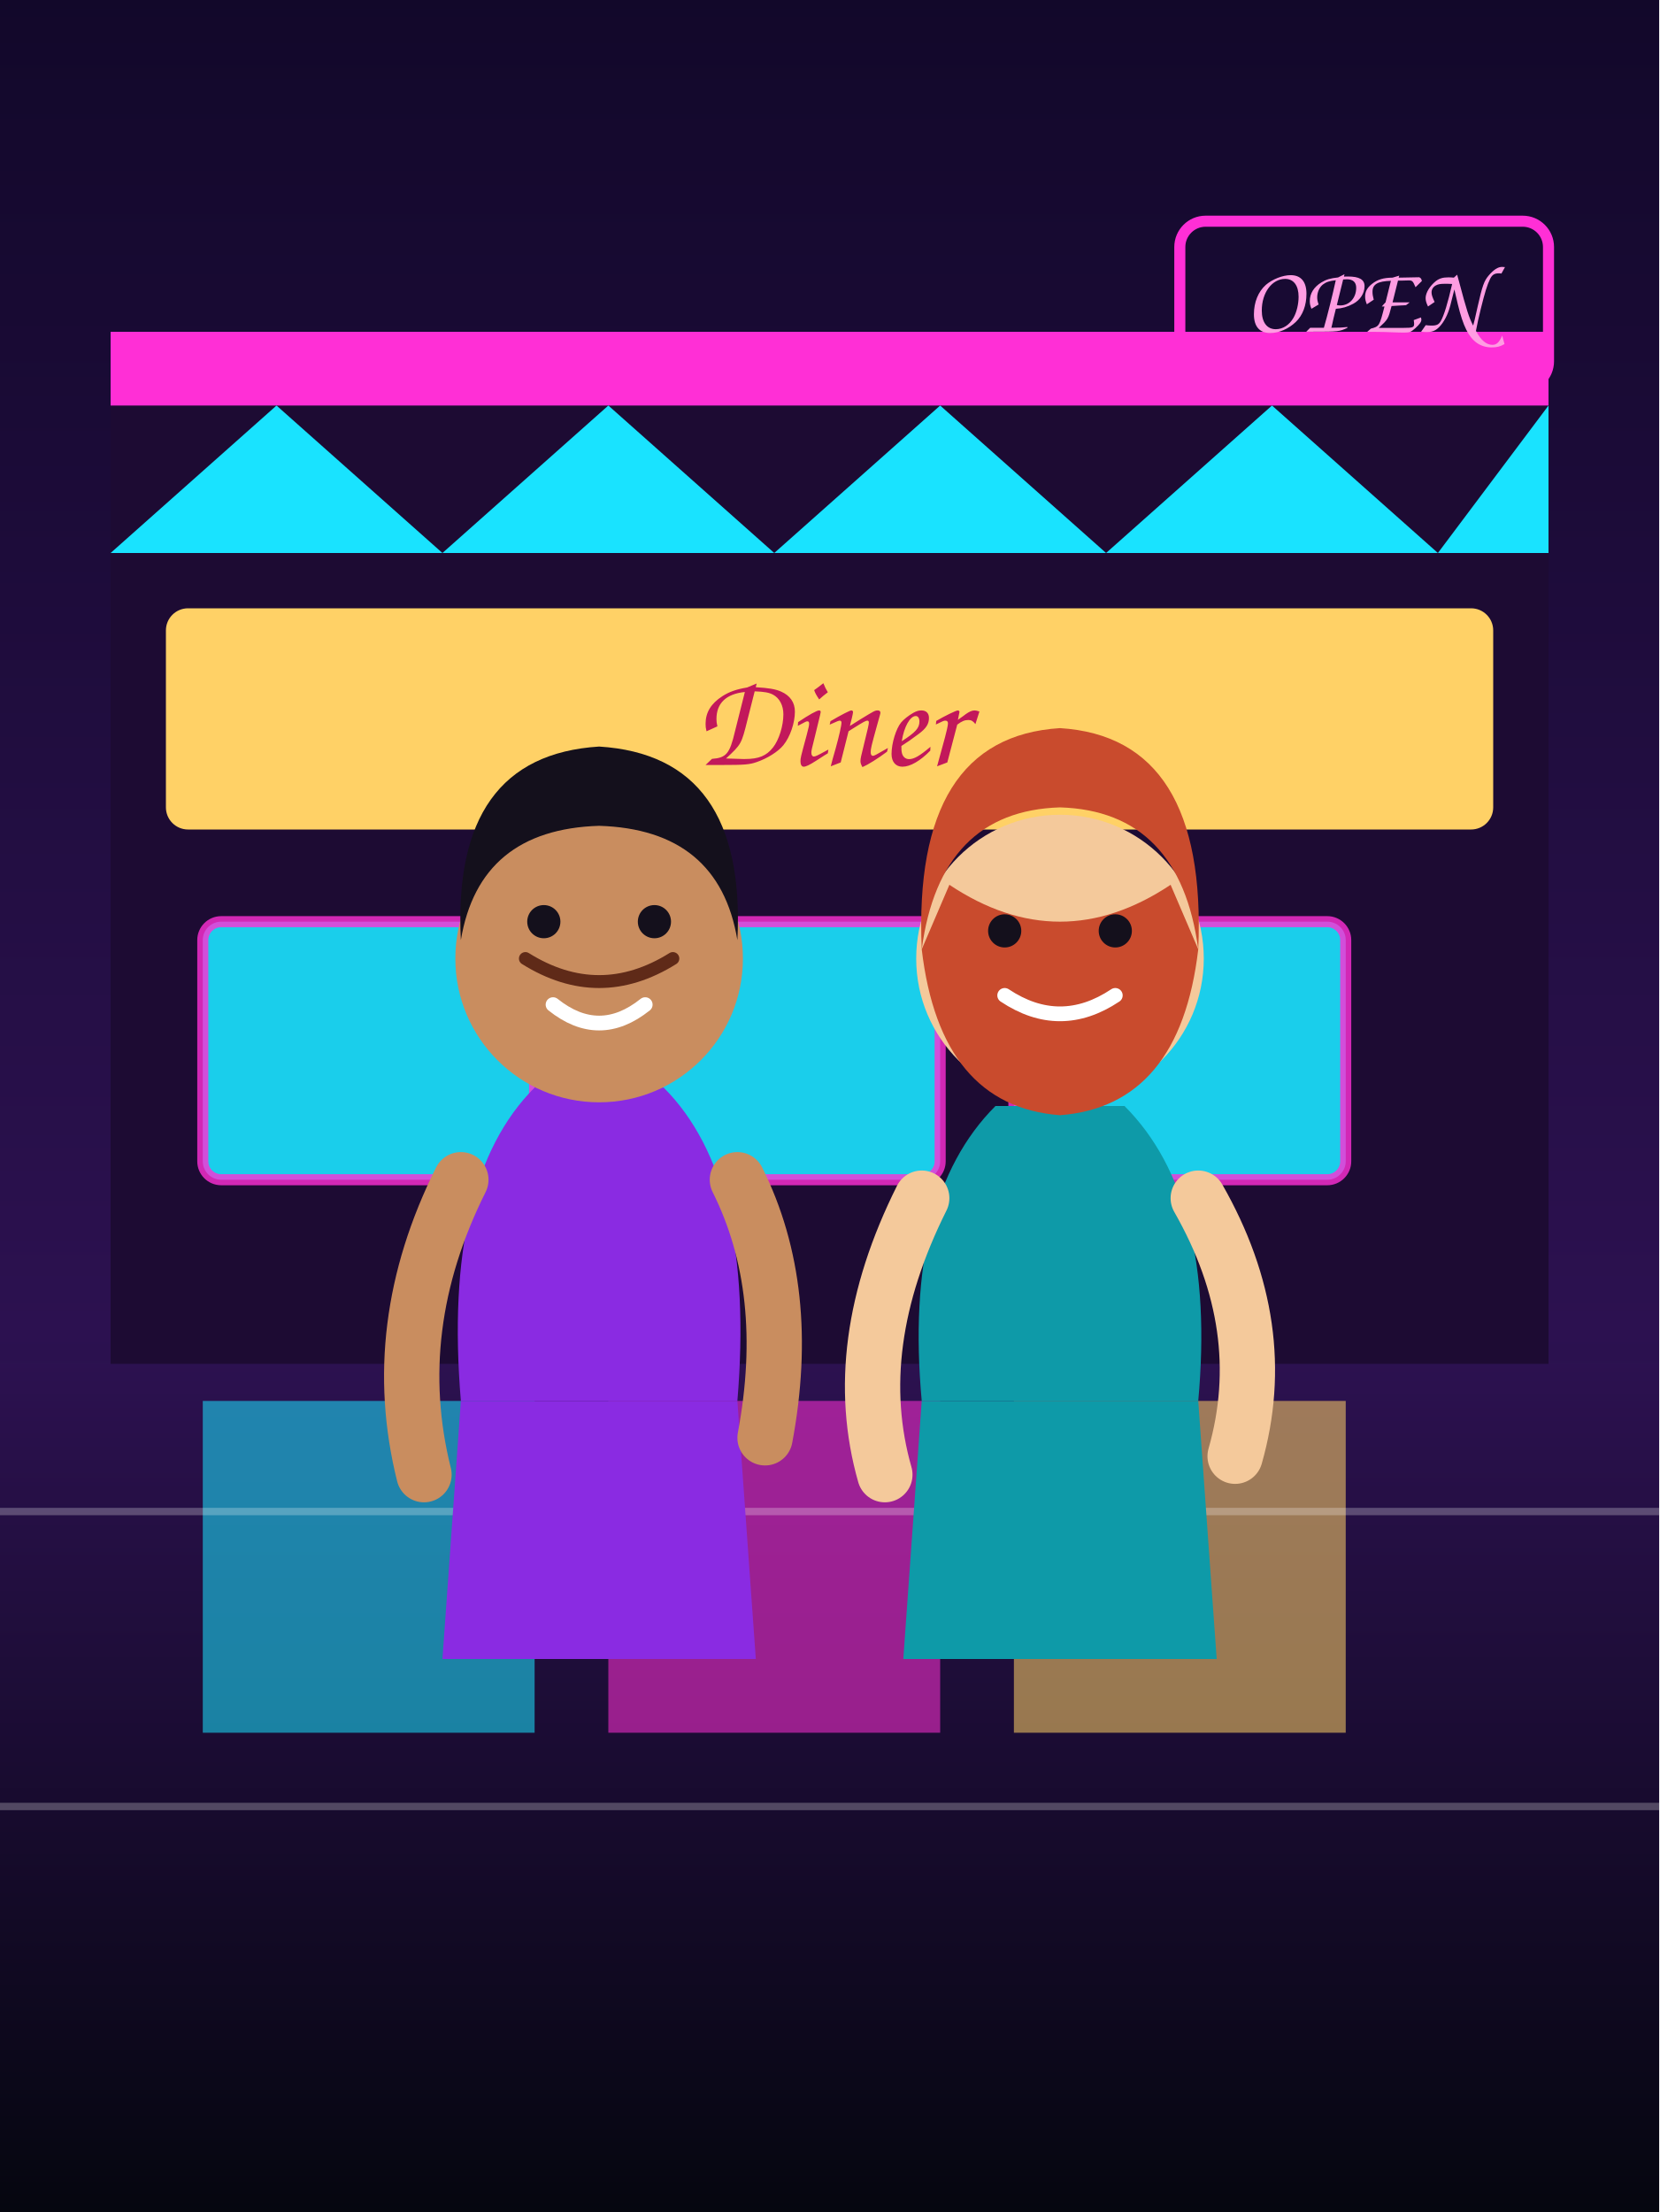
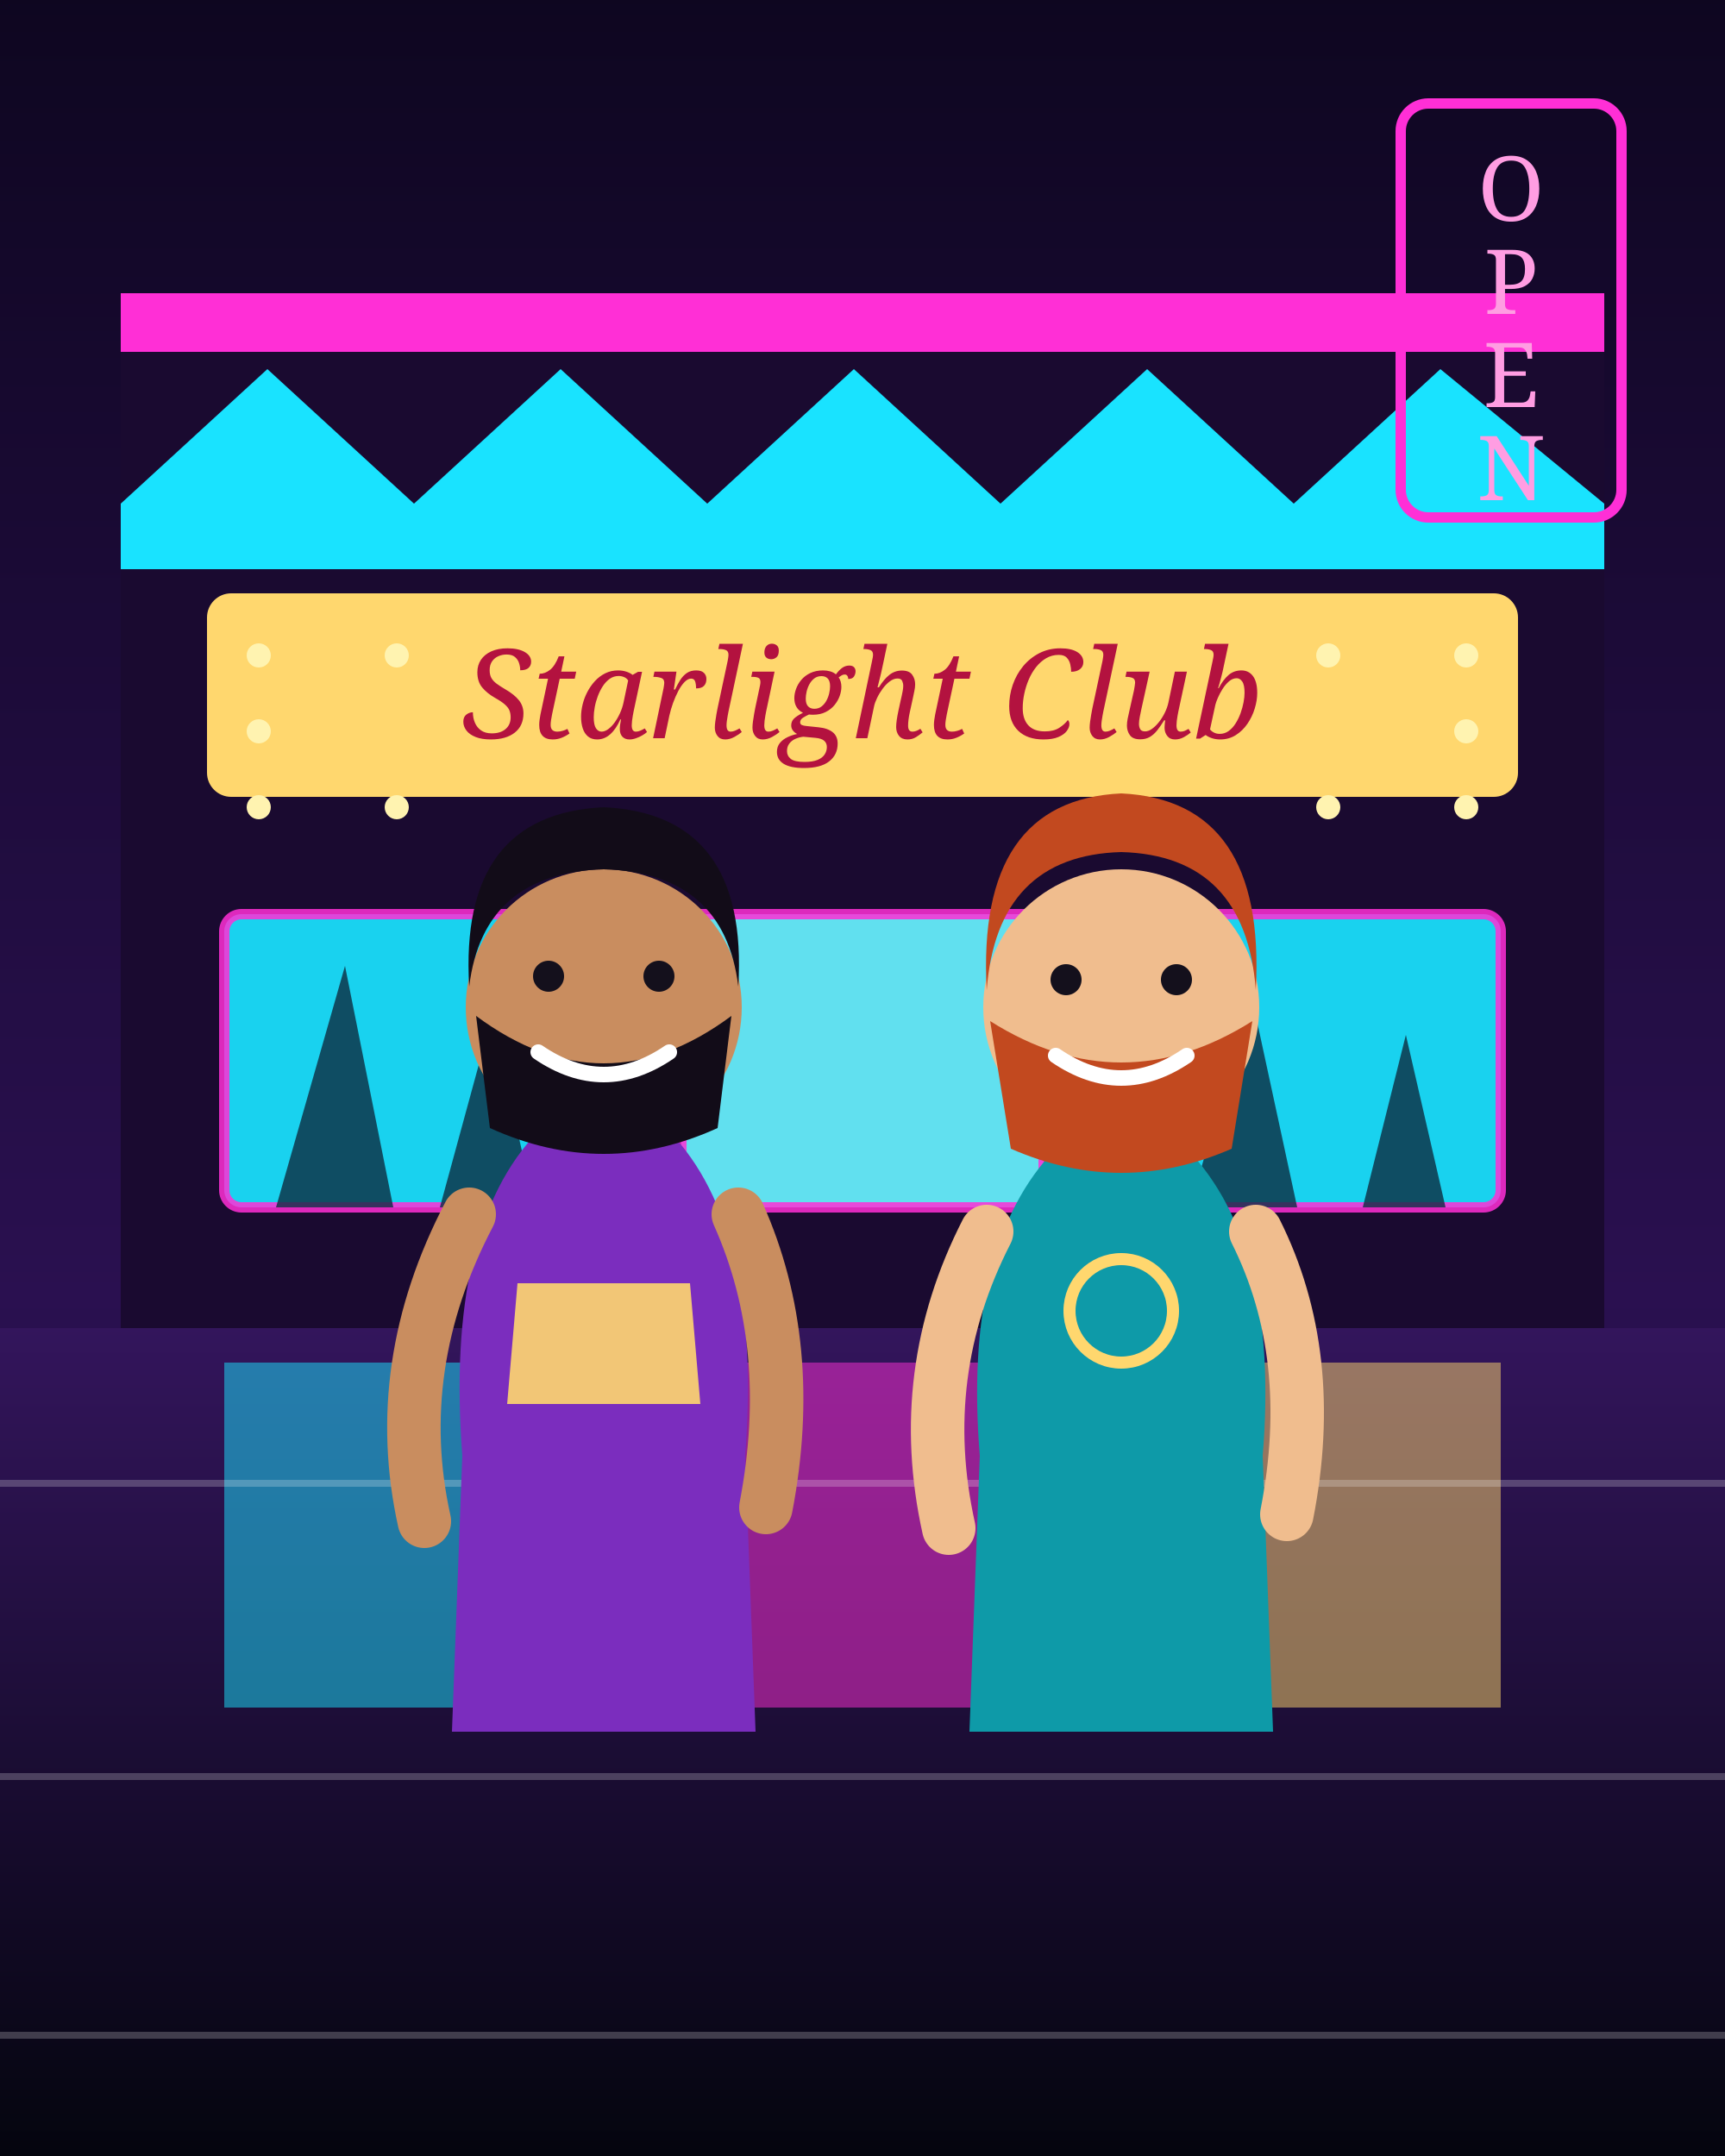
- <svg xmlns="http://www.w3.org/2000/svg" viewBox="0 0 900 1200" width="900" height="1200">
+ <svg xmlns="http://www.w3.org/2000/svg" viewBox="0 0 1000 1250" width="1000" height="1250">
  <defs>
    <linearGradient id="night" x1="0" y1="0" x2="0" y2="1">
-       <stop offset="0" stop-color="#12082a" />
-       <stop offset=".6" stop-color="#2c1150" />
-       <stop offset="1" stop-color="#0a1f33" />
+       <stop offset="0" stop-color="#0e0620" />
+       <stop offset=".6" stop-color="#2a1050" />
+       <stop offset="1" stop-color="#081c30" />
    </linearGradient>
    <linearGradient id="wet" x1="0" y1="0" x2="0" y2="1">
-       <stop offset="0" stop-color="#2c1150" />
-       <stop offset="1" stop-color="#05060f" />
+       <stop offset="0" stop-color="#33155c" />
+       <stop offset="1" stop-color="#04050e" />
    </linearGradient>
  </defs>
-   <rect width="900" height="1200" fill="url(#night)" />
-   <rect x="60" y="180" width="780" height="560" fill="#1d0b33" />
-   <rect x="60" y="180" width="780" height="40" fill="#ff2fd6" />
-   <g>
-     <path d="M60 300 L 150 220 L 240 300 L 330 220 L 420 300 L 510 220 L 600 300 L 690 220 L 780 300 L 840 220 L 840 300 Z" fill="#19e3ff" />
-     <rect x="90" y="330" width="720" height="120" rx="12" fill="#ffd166" />
-     <text x="450" y="415" font-family="cursive" font-size="72" fill="#c2185b" text-anchor="middle">Diner</text>
+   <rect width="1000" height="1250" fill="url(#night)" />
+   <rect x="70" y="170" width="860" height="600" fill="#1a0a30" />
+   <rect x="70" y="170" width="860" height="34" fill="#ff2fd6" />
+   <g fill="#19e3ff">
+     <path d="M70 292 L155 214 L240 292 L325 214 L410 292 L495 214 L580 292 L665 214 L750 292 L835 214 L930 292 L930 330 L70 330 Z" />
  </g>
-   <g fill="#19e3ff" opacity=".9">
-     <rect x="110" y="500" width="180" height="140" rx="10" />
-     <rect x="330" y="500" width="180" height="140" rx="10" />
-     <rect x="550" y="500" width="180" height="140" rx="10" />
-   </g>
-   <g stroke="#ff2fd6" stroke-width="6" fill="none" opacity=".8">
-     <rect x="110" y="500" width="180" height="140" rx="10" />
-     <rect x="330" y="500" width="180" height="140" rx="10" />
-     <rect x="550" y="500" width="180" height="140" rx="10" />
-   </g>
-   <rect y="740" width="900" height="460" fill="url(#wet)" />
-   <g opacity=".55">
-     <rect x="110" y="760" width="180" height="180" fill="#19e3ff" />
-     <rect x="330" y="760" width="180" height="180" fill="#ff2fd6" />
-     <rect x="550" y="760" width="180" height="180" fill="#ffd166" />
-   </g>
-   <g stroke="#ffffff" stroke-width="4" opacity=".25">
-     <line x1="0" y1="820" x2="900" y2="820" />
-     <line x1="0" y1="980" x2="900" y2="980" />
+   <rect x="120" y="344" width="760" height="118" rx="14" fill="#ffd76e" />
+   <text x="500" y="428" font-family="Georgia, serif" font-style="italic" font-size="72" fill="#b3123f" text-anchor="middle">Starlight Club</text>
+   <g fill="#fff3b0">
+     <circle cx="150" cy="380" r="7" />
+     <circle cx="150" cy="424" r="7" />
+     <circle cx="150" cy="468" r="7" />
+     <circle cx="850" cy="380" r="7" />
+     <circle cx="850" cy="424" r="7" />
+     <circle cx="850" cy="468" r="7" />
+     <circle cx="230" cy="380" r="7" />
+     <circle cx="770" cy="380" r="7" />
+     <circle cx="230" cy="468" r="7" />
+     <circle cx="770" cy="468" r="7" />
  </g>
  <g>
-     <path d="M250 760 Q 240 640 290 590 L 360 590 Q 410 640 400 760 Z" fill="#8a2be2" />
-     <path d="M250 760 L 400 760 L 410 900 L 240 900 Z" fill="#8a2be2" />
-     <circle cx="325" cy="520" r="78" fill="#c98d5f" />
-     <path d="M250 510 Q 245 410 325 405 Q 405 410 400 510 Q 390 450 325 448 Q 260 450 250 510Z" fill="#14101c" />
-     <path d="M285 520 Q 325 545 365 520" stroke="#5f2a18" stroke-width="7" fill="none" stroke-linecap="round" />
-     <circle cx="295" cy="500" r="9" fill="#14101c" />
-     <circle cx="355" cy="500" r="9" fill="#14101c" />
-     <path d="M300 545 Q 325 565 350 545" stroke="#fff" stroke-width="8" fill="none" stroke-linecap="round" />
-     <path d="M250 640 Q 210 720 230 800" stroke="#c98d5f" stroke-width="30" fill="none" stroke-linecap="round" />
-     <path d="M400 640 Q 430 700 415 780" stroke="#c98d5f" stroke-width="30" fill="none" stroke-linecap="round" />
+     <rect x="130" y="530" width="210" height="170" rx="10" fill="#19e3ff" opacity=".92" />
+     <rect x="395" y="530" width="210" height="170" rx="10" fill="#67f2ff" opacity=".92" />
+     <rect x="660" y="530" width="210" height="170" rx="10" fill="#19e3ff" opacity=".92" />
+     <g stroke="#ff2fd6" stroke-width="6" fill="none" opacity=".85">
+       <rect x="130" y="530" width="210" height="170" rx="10" />
+       <rect x="395" y="530" width="210" height="170" rx="10" />
+       <rect x="660" y="530" width="210" height="170" rx="10" />
+     </g>
+     <g fill="#0d2c40" opacity=".8">
+       <path d="M160 700 L200 560 L228 700 Z" />
+       <path d="M255 700 L285 590 L310 700 Z" />
+       <path d="M690 700 L725 575 L752 700 Z" />
+       <path d="M790 700 L815 600 L838 700 Z" />
+     </g>
  </g>
  <g>
-     <path d="M500 760 Q 490 650 540 600 L 610 600 Q 660 650 650 760 Z" fill="#0e9aa8" />
-     <path d="M500 760 L 650 760 L 660 900 L 490 900 Z" fill="#0e9aa8" />
-     <circle cx="575" cy="520" r="78" fill="#f4c99b" />
-     <path d="M500 515 Q 495 400 575 395 Q 655 400 650 515 Q 640 440 575 438 Q 510 440 500 515Z" fill="#c94b2d" />
-     <path d="M500 515 Q 510 600 575 605 Q 640 600 650 515 L 635 480 Q 575 520 515 480 Z" fill="#c94b2d" />
-     <circle cx="545" cy="505" r="9" fill="#14101c" />
-     <circle cx="605" cy="505" r="9" fill="#14101c" />
-     <path d="M545 540 Q 575 560 605 540" stroke="#fff" stroke-width="8" fill="none" stroke-linecap="round" />
-     <path d="M500 650 Q 460 730 480 800" stroke="#f4c99b" stroke-width="30" fill="none" stroke-linecap="round" />
-     <path d="M650 650 Q 690 720 670 790" stroke="#f4c99b" stroke-width="30" fill="none" stroke-linecap="round" />
+     <rect x="812" y="60" width="128" height="240" rx="16" fill="none" stroke="#ff2fd6" stroke-width="6" />
+     <text x="876" y="128" font-family="Georgia, serif" font-size="52" fill="#ff9de2" text-anchor="middle">O</text>
+     <text x="876" y="182" font-family="Georgia, serif" font-size="52" fill="#ff9de2" text-anchor="middle">P</text>
+     <text x="876" y="236" font-family="Georgia, serif" font-size="52" fill="#ff9de2" text-anchor="middle">E</text>
+     <text x="876" y="290" font-family="Georgia, serif" font-size="52" fill="#ff9de2" text-anchor="middle">N</text>
  </g>
-   <g>
-     <rect x="640" y="120" width="200" height="90" rx="14" fill="none" stroke="#ff2fd6" stroke-width="6" />
-     <text x="740" y="180" font-family="cursive" font-size="52" fill="#ff9de2" text-anchor="middle">OPEN</text>
+   <rect y="770" width="1000" height="480" fill="url(#wet)" />
+   <g opacity=".5">
+     <rect x="130" y="790" width="210" height="200" fill="#19e3ff" />
+     <rect x="395" y="790" width="210" height="200" fill="#ff2fd6" />
+     <rect x="660" y="790" width="210" height="200" fill="#ffd76e" />
+   </g>
+   <g stroke="#ffffff" stroke-width="4" opacity=".22">
+     <line x1="0" y1="860" x2="1000" y2="860" />
+     <line x1="0" y1="1030" x2="1000" y2="1030" />
+     <line x1="0" y1="1180" x2="1000" y2="1180" />
+   </g>
+   <g transform="translate(0 44)">
+     <path d="M268 800 Q258 668 312 612 L388 612 Q442 668 432 800 L438 960 L262 960 Z" fill="#7b2dbe" />
+     <circle cx="350" cy="540" r="80" fill="#c98d5f" />
+     <path d="M272 528 Q266 428 350 424 Q434 428 428 528 Q420 462 350 460 Q280 462 272 528 Z" fill="#120c18" />
+     <path d="M276 545 Q350 600 424 545 L416 610 Q350 640 284 610 Z" fill="#120c18" />
+     <circle cx="318" cy="522" r="9" fill="#14101c" />
+     <circle cx="382" cy="522" r="9" fill="#14101c" />
+     <path d="M312 566 Q350 592 388 566" stroke="#ffffff" stroke-width="9" fill="none" stroke-linecap="round" />
+     <path d="M272 660 Q226 748 246 838" stroke="#c98d5f" stroke-width="31" fill="none" stroke-linecap="round" />
+     <path d="M428 660 Q462 736 444 830" stroke="#c98d5f" stroke-width="31" fill="none" stroke-linecap="round" />
+     <path d="M300 700 L400 700 L406 770 L294 770 Z" fill="#ffd76e" opacity=".9" />
+   </g>
+   <g transform="translate(0 44)">
+     <path d="M568 800 Q558 678 612 622 L688 622 Q742 678 732 800 L738 960 L562 960 Z" fill="#0e9aa8" />
+     <circle cx="650" cy="540" r="80" fill="#f0bd8e" />
+     <path d="M572 530 Q566 420 650 416 Q734 420 728 530 Q722 452 650 450 Q578 452 572 530 Z" fill="#c2491f" />
+     <path d="M574 548 Q650 596 726 548 L714 622 Q650 650 586 622 Z" fill="#c2491f" />
+     <circle cx="618" cy="524" r="9" fill="#14101c" />
+     <circle cx="682" cy="524" r="9" fill="#14101c" />
+     <path d="M612 568 Q650 594 688 568" stroke="#ffffff" stroke-width="9" fill="none" stroke-linecap="round" />
+     <path d="M572 670 Q530 752 550 842" stroke="#f0bd8e" stroke-width="31" fill="none" stroke-linecap="round" />
+     <path d="M728 670 Q764 742 746 834" stroke="#f0bd8e" stroke-width="31" fill="none" stroke-linecap="round" />
+     <circle cx="650" cy="716" r="30" fill="none" stroke="#ffd76e" stroke-width="7" />
  </g>
</svg>
